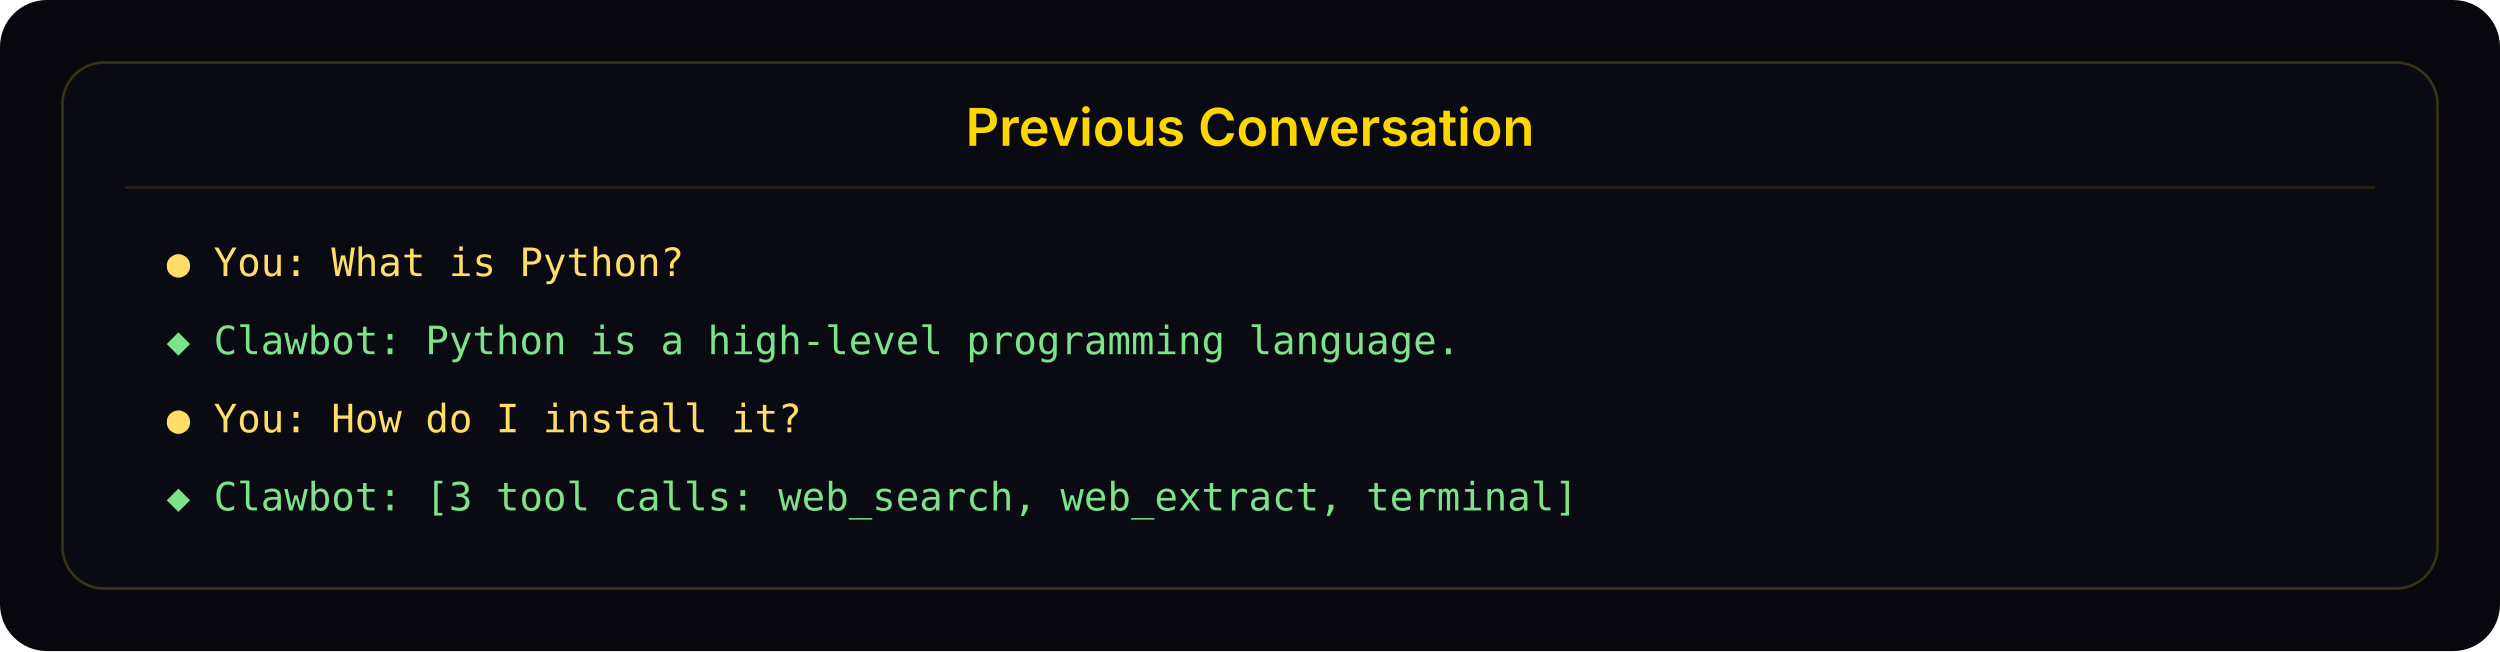
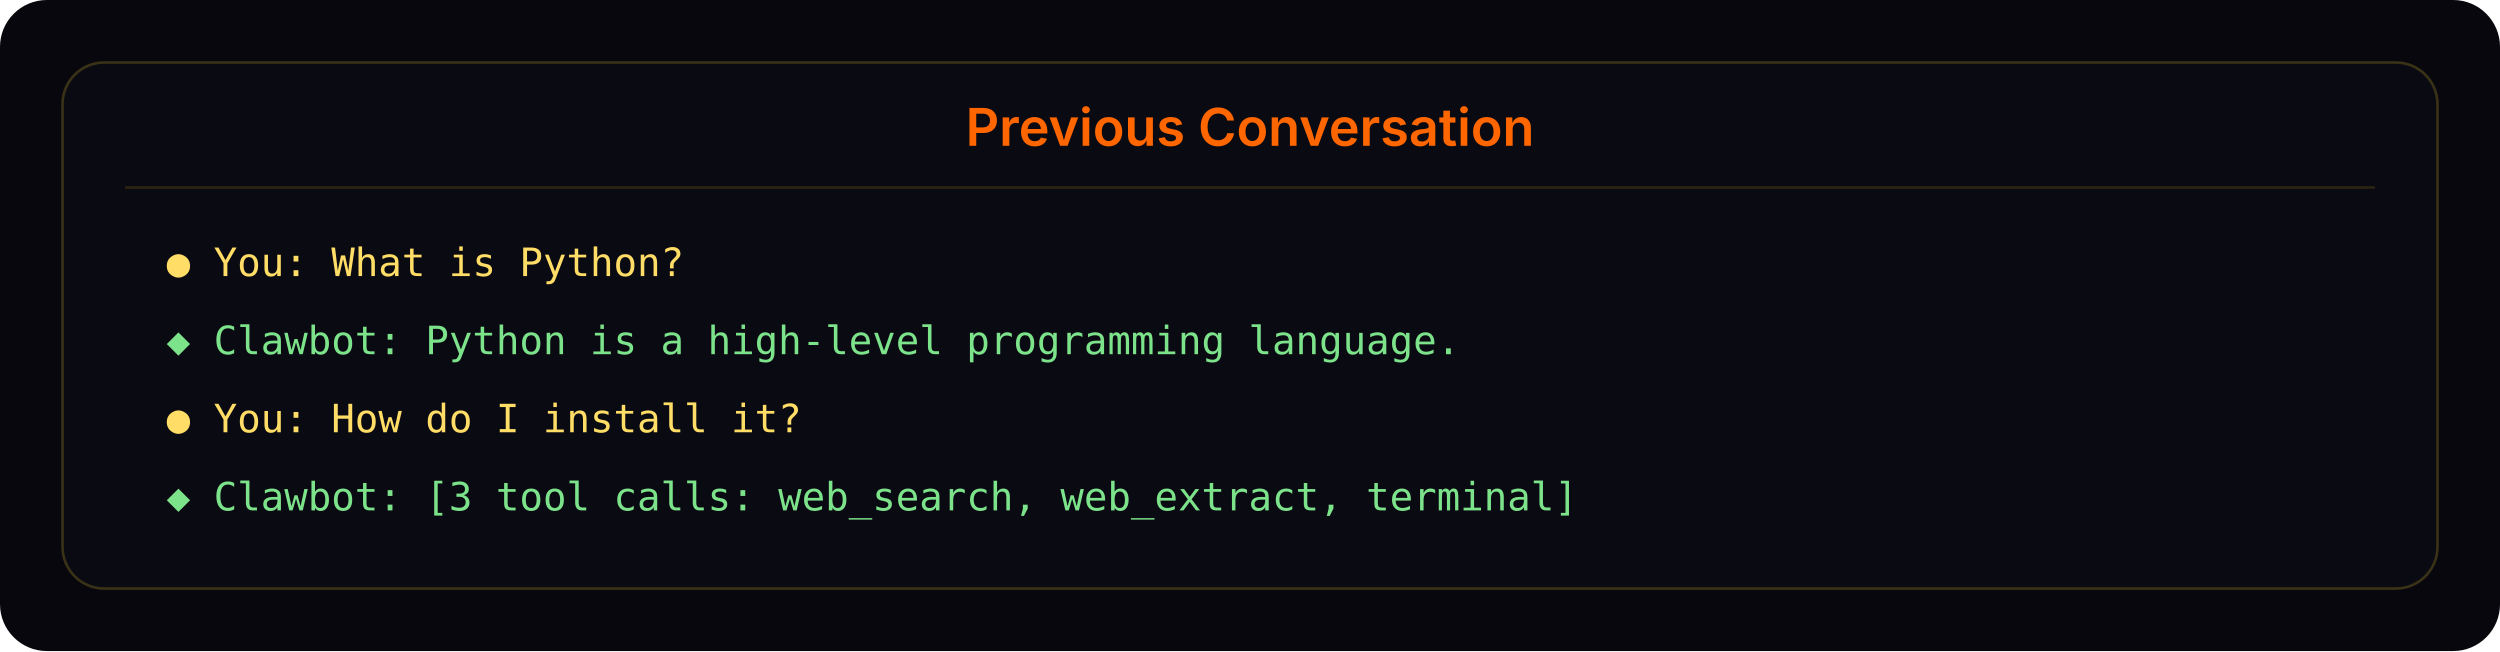
<svg xmlns="http://www.w3.org/2000/svg" width="960" height="250" viewBox="0 0 960 250" role="img" aria-labelledby="title desc">
  <rect width="960" height="250" rx="18" fill="#07070d" />
  <rect x="24" y="24" width="912" height="202" rx="16" fill="#0a0a12" stroke="#3a3217" />
-   <text x="480" y="56" text-anchor="middle" fill="#ffd700" font-family="Inter, sans-serif" font-size="20" font-weight="600">Previous Conversation</text>
+   <text x="480" y="56" text-anchor="middle" fill="#FF6600" font-family="Inter, sans-serif" font-size="20" font-weight="600">Previous Conversation</text>
  <line x1="48" y1="72" x2="912" y2="72" stroke="#2b2410" />
  <text x="64" y="106" fill="#ffdd66" font-family="JetBrains Mono, monospace" font-size="15">● You: What is Python?</text>
  <text x="64" y="136" fill="#7ce38b" font-family="JetBrains Mono, monospace" font-size="15">◆ Clawbot: Python is a high-level programming language.</text>
  <text x="64" y="166" fill="#ffdd66" font-family="JetBrains Mono, monospace" font-size="15">● You: How do I install it?</text>
  <text x="64" y="196" fill="#7ce38b" font-family="JetBrains Mono, monospace" font-size="15">◆ Clawbot: [3 tool calls: web_search, web_extract, terminal]</text>
</svg>
